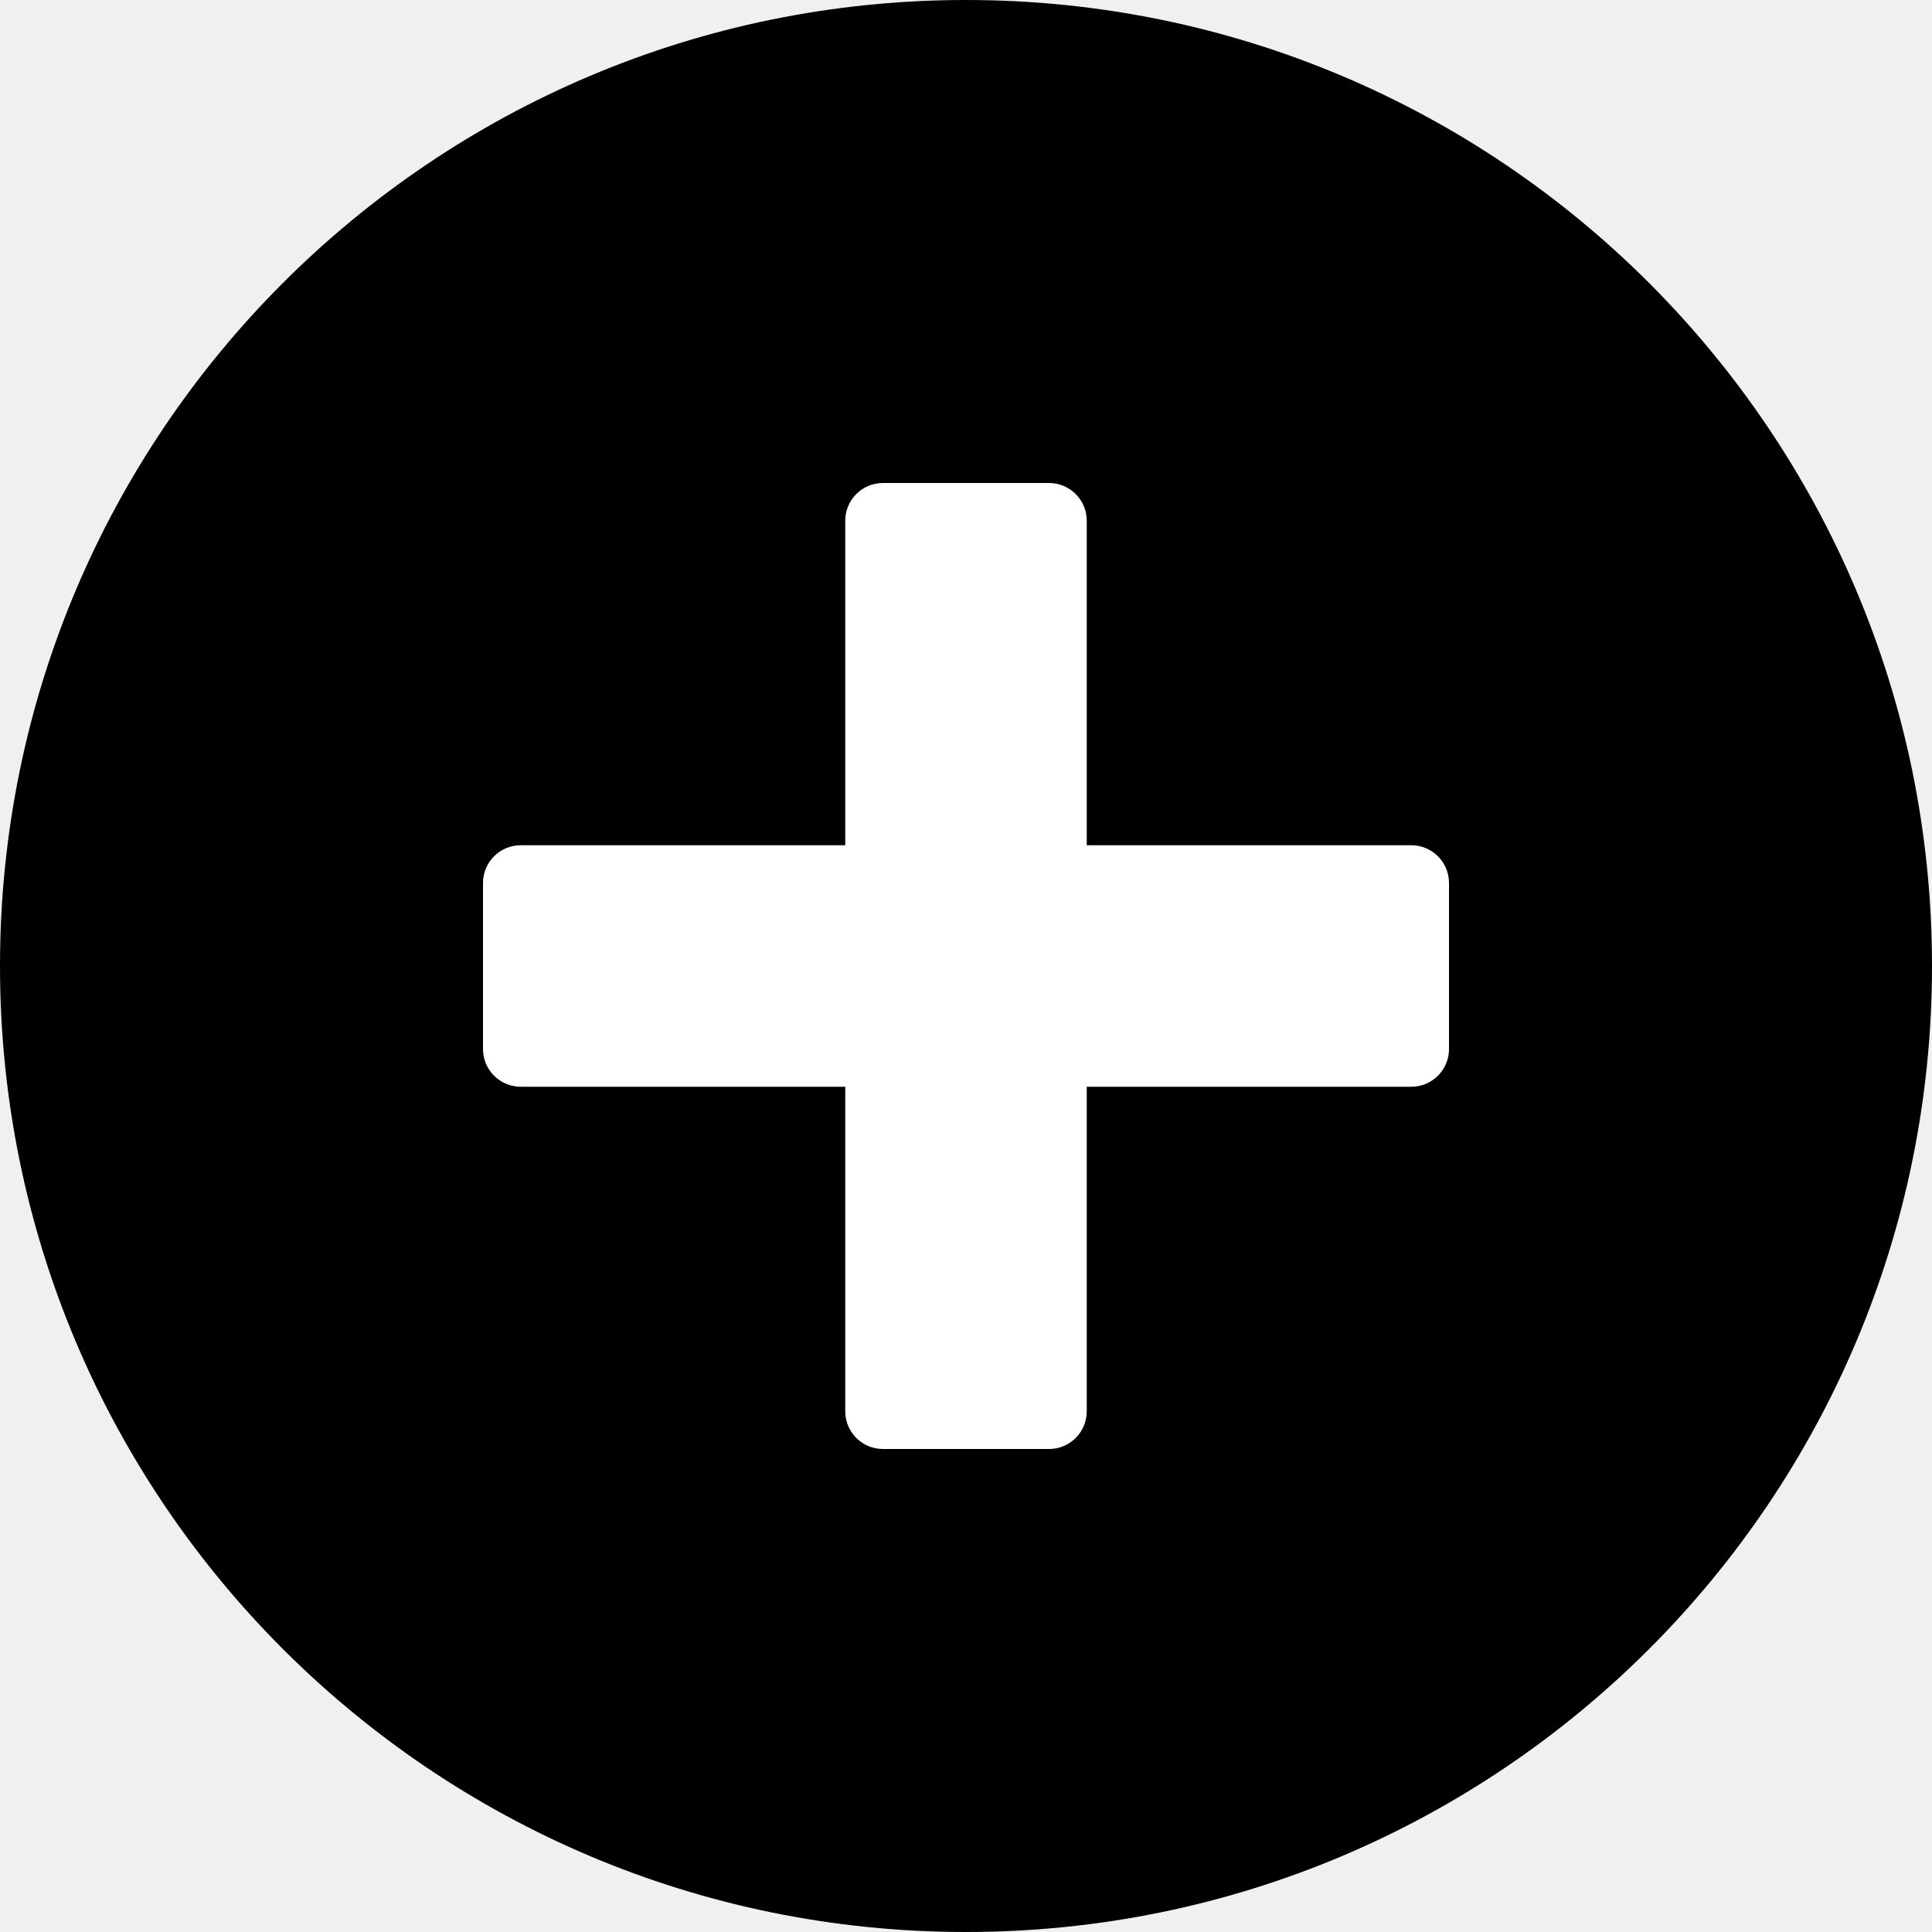
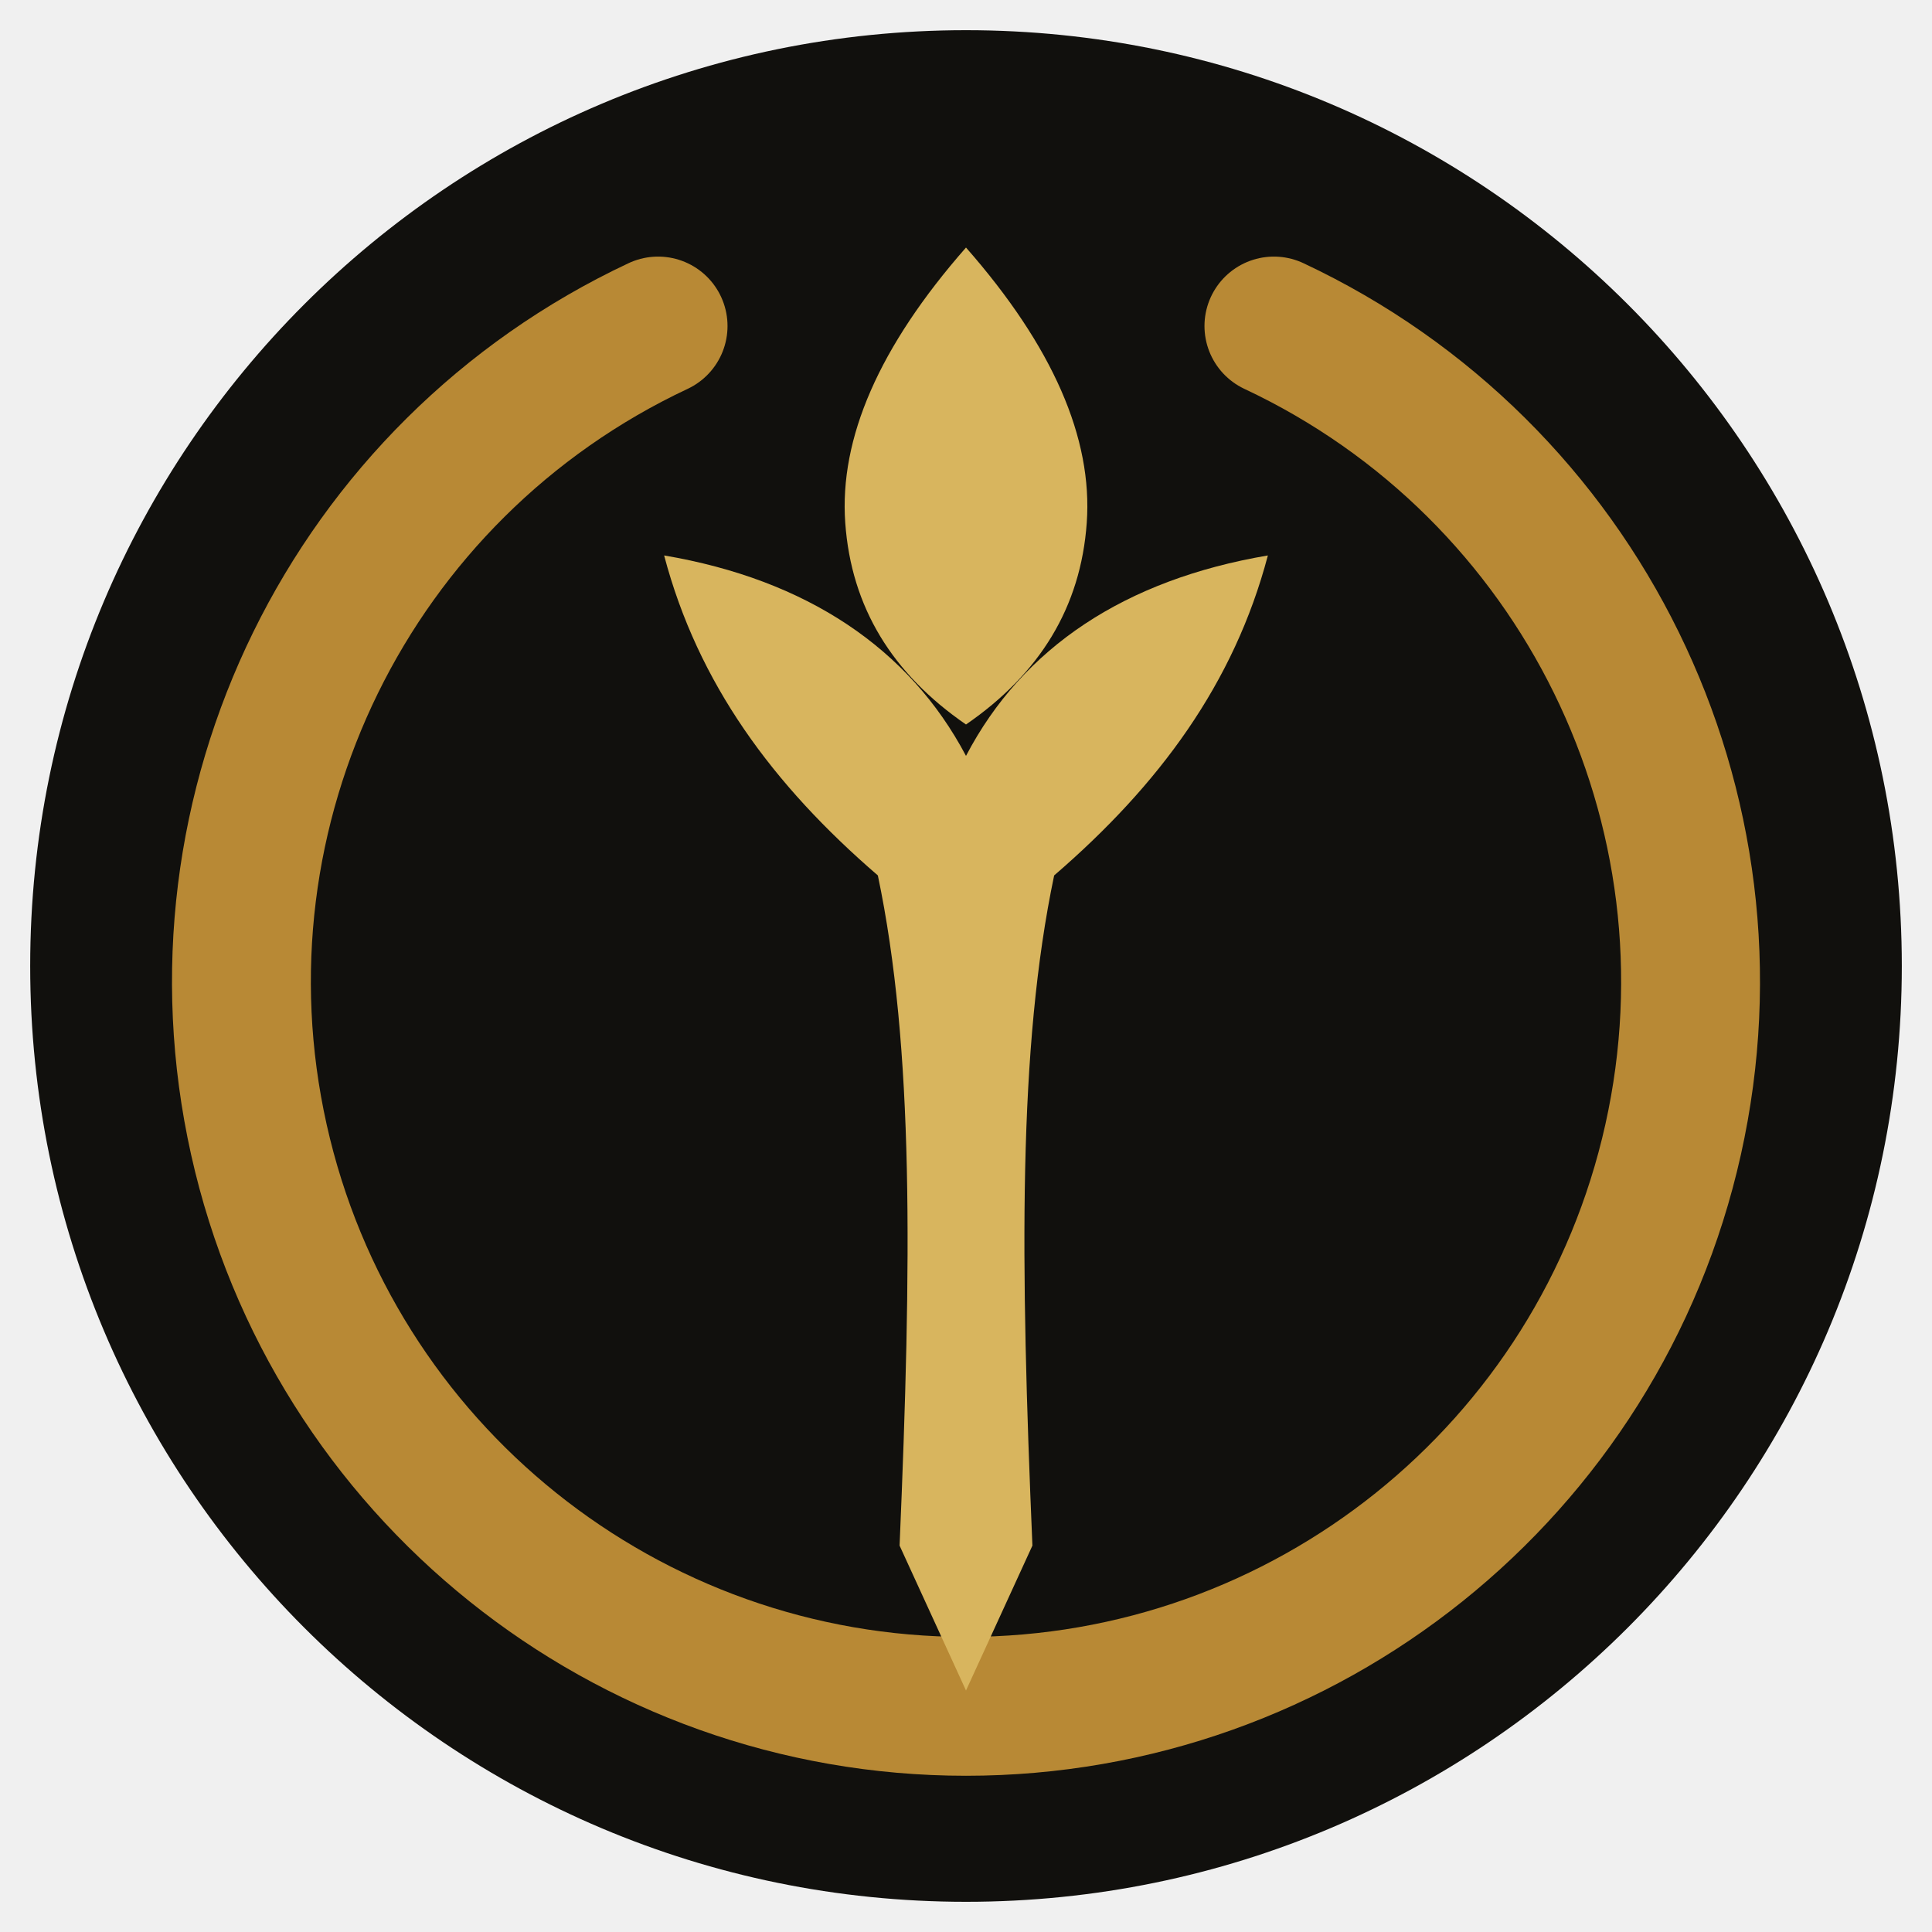
- <svg xmlns="http://www.w3.org/2000/svg" width="16" height="16" viewBox="0 0 16 16" version="1.1">
-   <style>
-     .cross {
-       fill: #ffffff;
-     }
-     .circle {
-       fill: #000000;
-     }
- 
-     @media (prefers-color-scheme: light) {
-       .cross {
-         fill: #ffffff;
-       }
-       .circle {
-         fill: #000000;
-       }
-     }
- 
-     @media (prefers-color-scheme: dark) {
-       .cross {
-         fill: #000000;
-       }
-       .circle {
-         fill: #ffffff;
-       }
-     }
-   </style>
-   <circle cx="8" cy="8" r="8" class="circle" />
-   <path d="M11.688 7H4.312C4.14 7 4 7.14 4 7.312V8.688C4 8.86 4.14 9 4.312 9H11.688C11.86 9 12 8.86 12 8.688V7.312C12 7.14 11.86 7 11.688 7Z" class="cross" />
-   <path d="M8.688 4H7.312C7.14 4 7 4.14 7 4.312V11.688C7 11.86 7.14 12 7.312 12H8.688C8.86 12 9 11.86 9 11.688V4.312C9 4.14 8.86 4 8.688 4Z" class="cross" />
+ <svg xmlns="http://www.w3.org/2000/svg" width="16" height="16" viewBox="0 0 16 16">
+   <circle cx="8" cy="8" r="7.75" fill="#11100d" />
+   <path d="M5.45 2.7A6 6 0 1 0 10.55 2.7" fill="none" stroke="#b88935" stroke-width="1.15" stroke-linecap="round" />
+   <g fill="#d8b55e">
+     <path d="M7.45 12.8c.1-2.35.12-4.12-.18-5.55C6.4 6.5 5.78 5.66 5.5 4.6c1.18.2 2.03.77 2.5 1.66.47-.9 1.32-1.46 2.5-1.66-.28 1.06-.9 1.9-1.77 2.65-.3 1.43-.28 3.2-.18 5.55L8 14l-.55-1.2Z" />
+     <path d="M8 2.05c.72.82 1.05 1.58 1 2.28-.05.7-.39 1.25-1 1.67-.61-.42-.95-.97-1-1.67-.05-.7.28-1.46 1-2.28Z" />
+   </g>
</svg>
